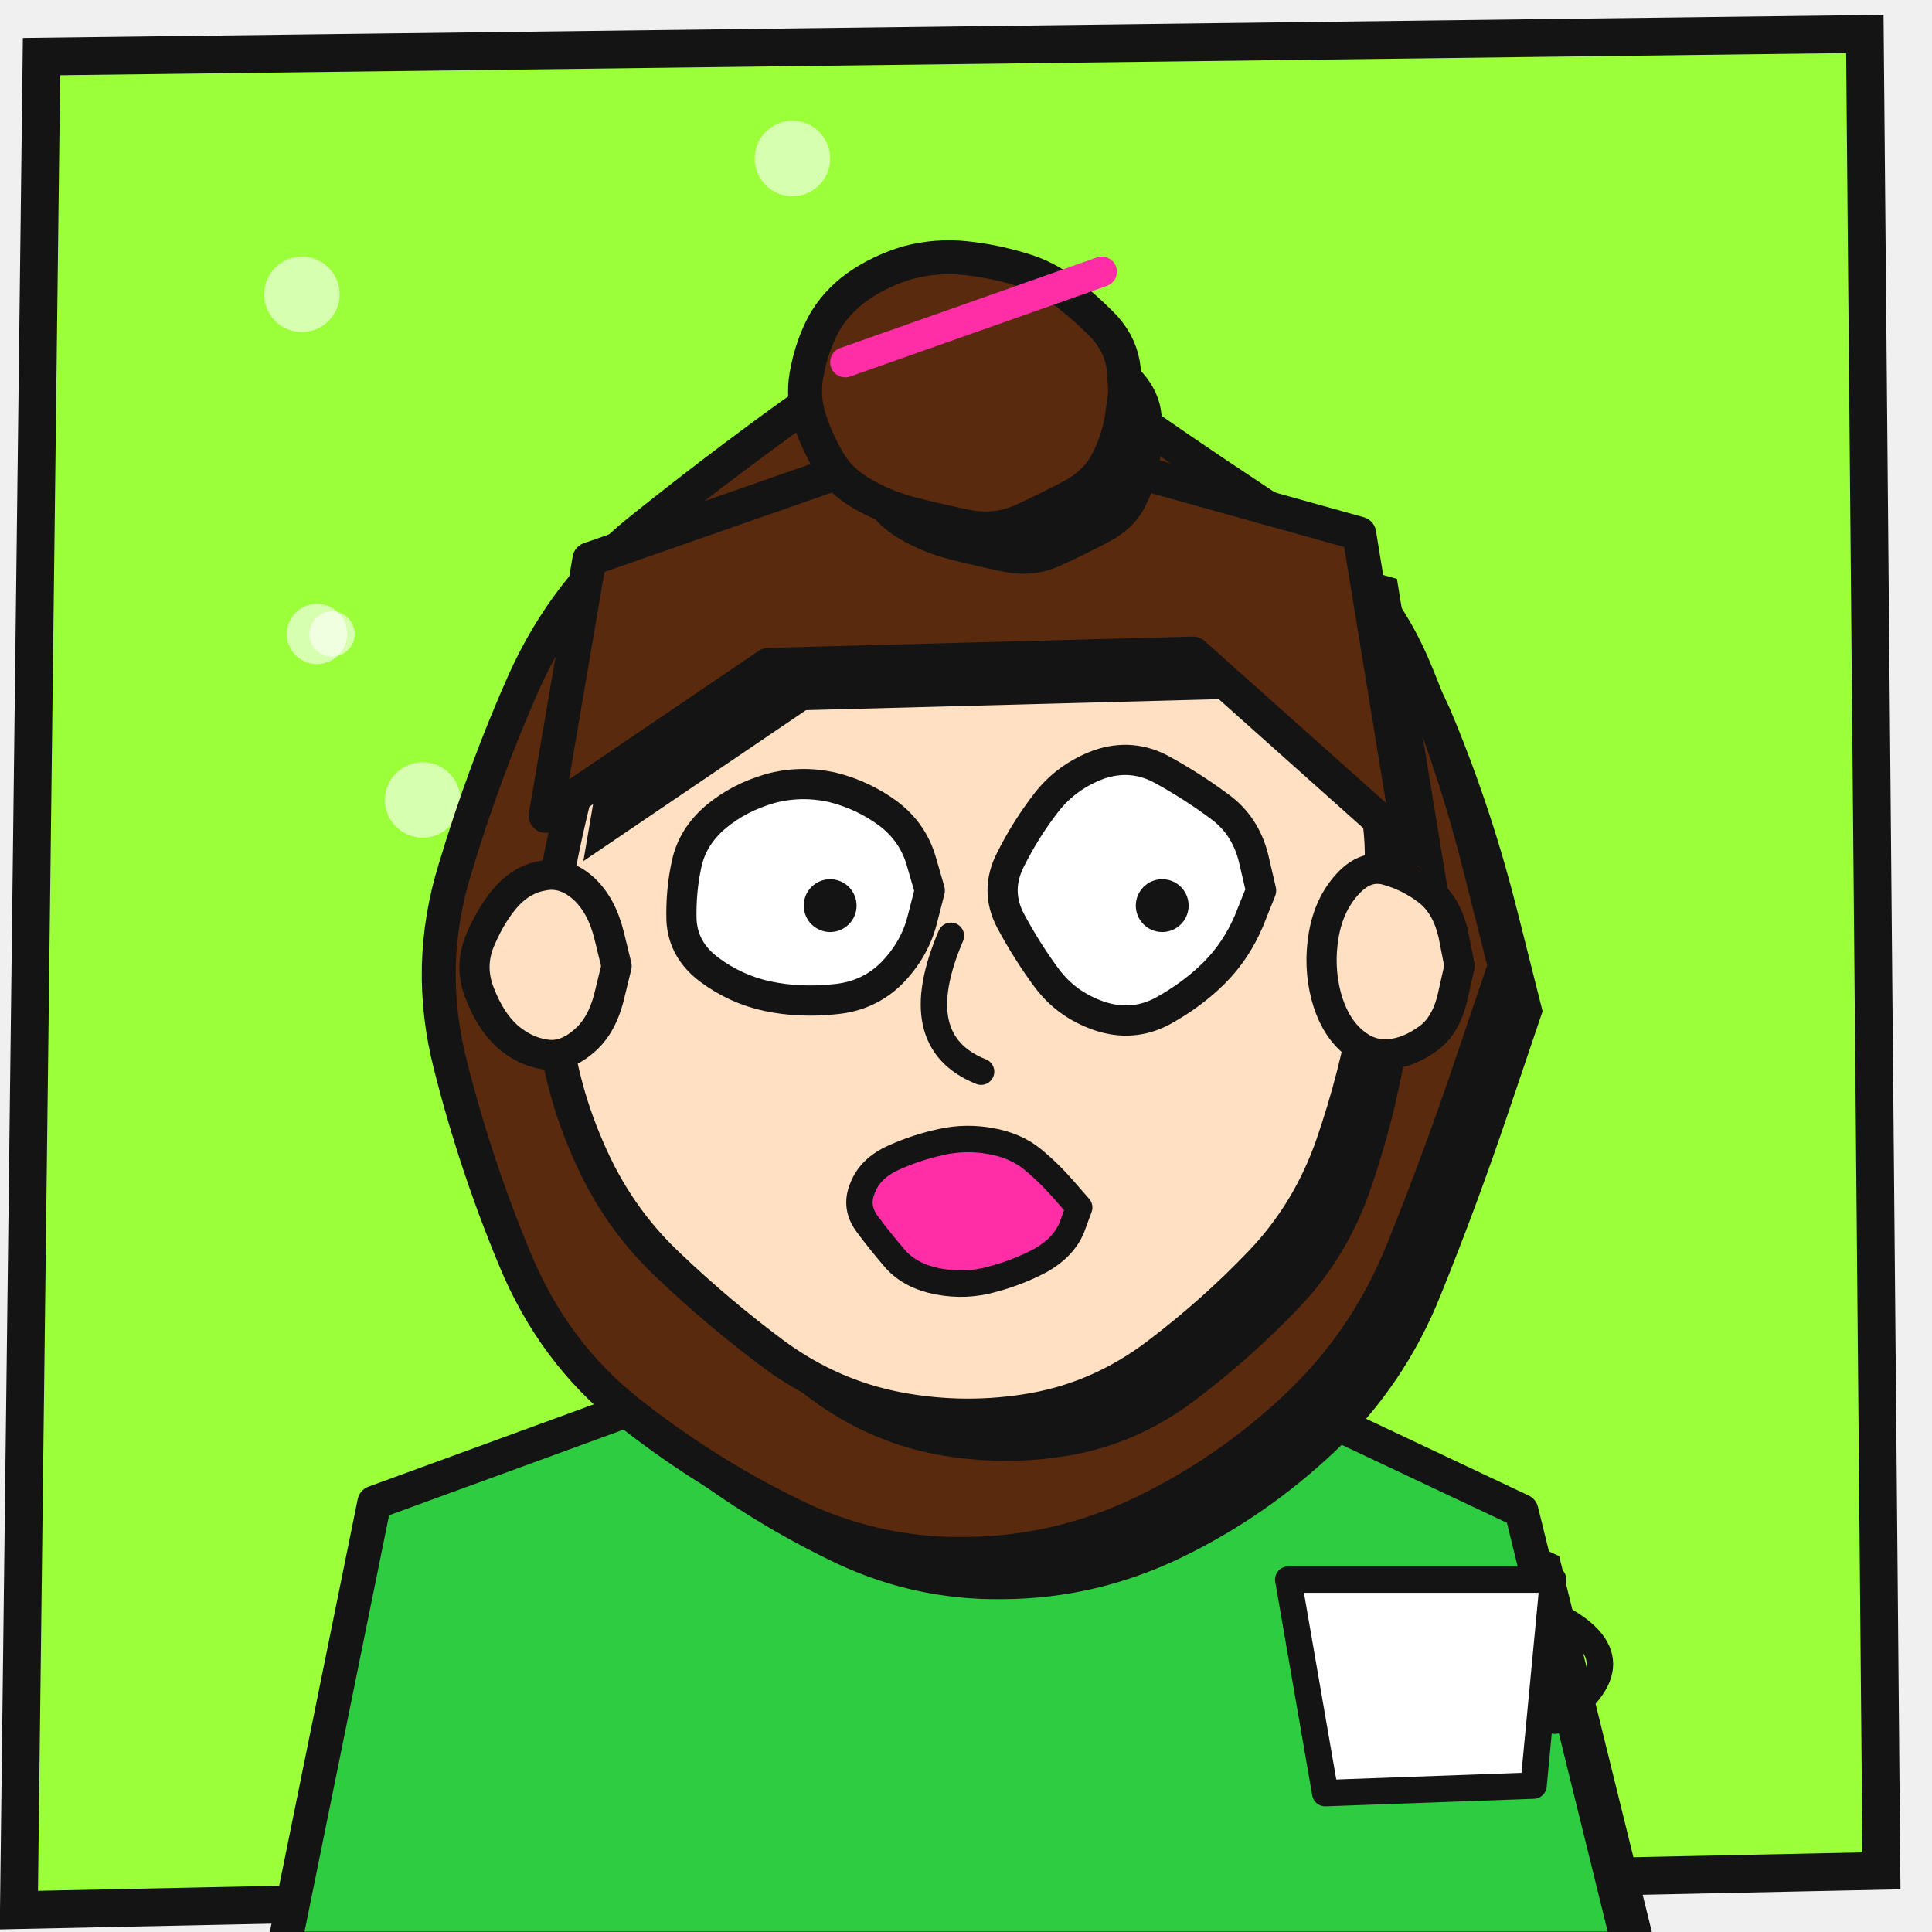
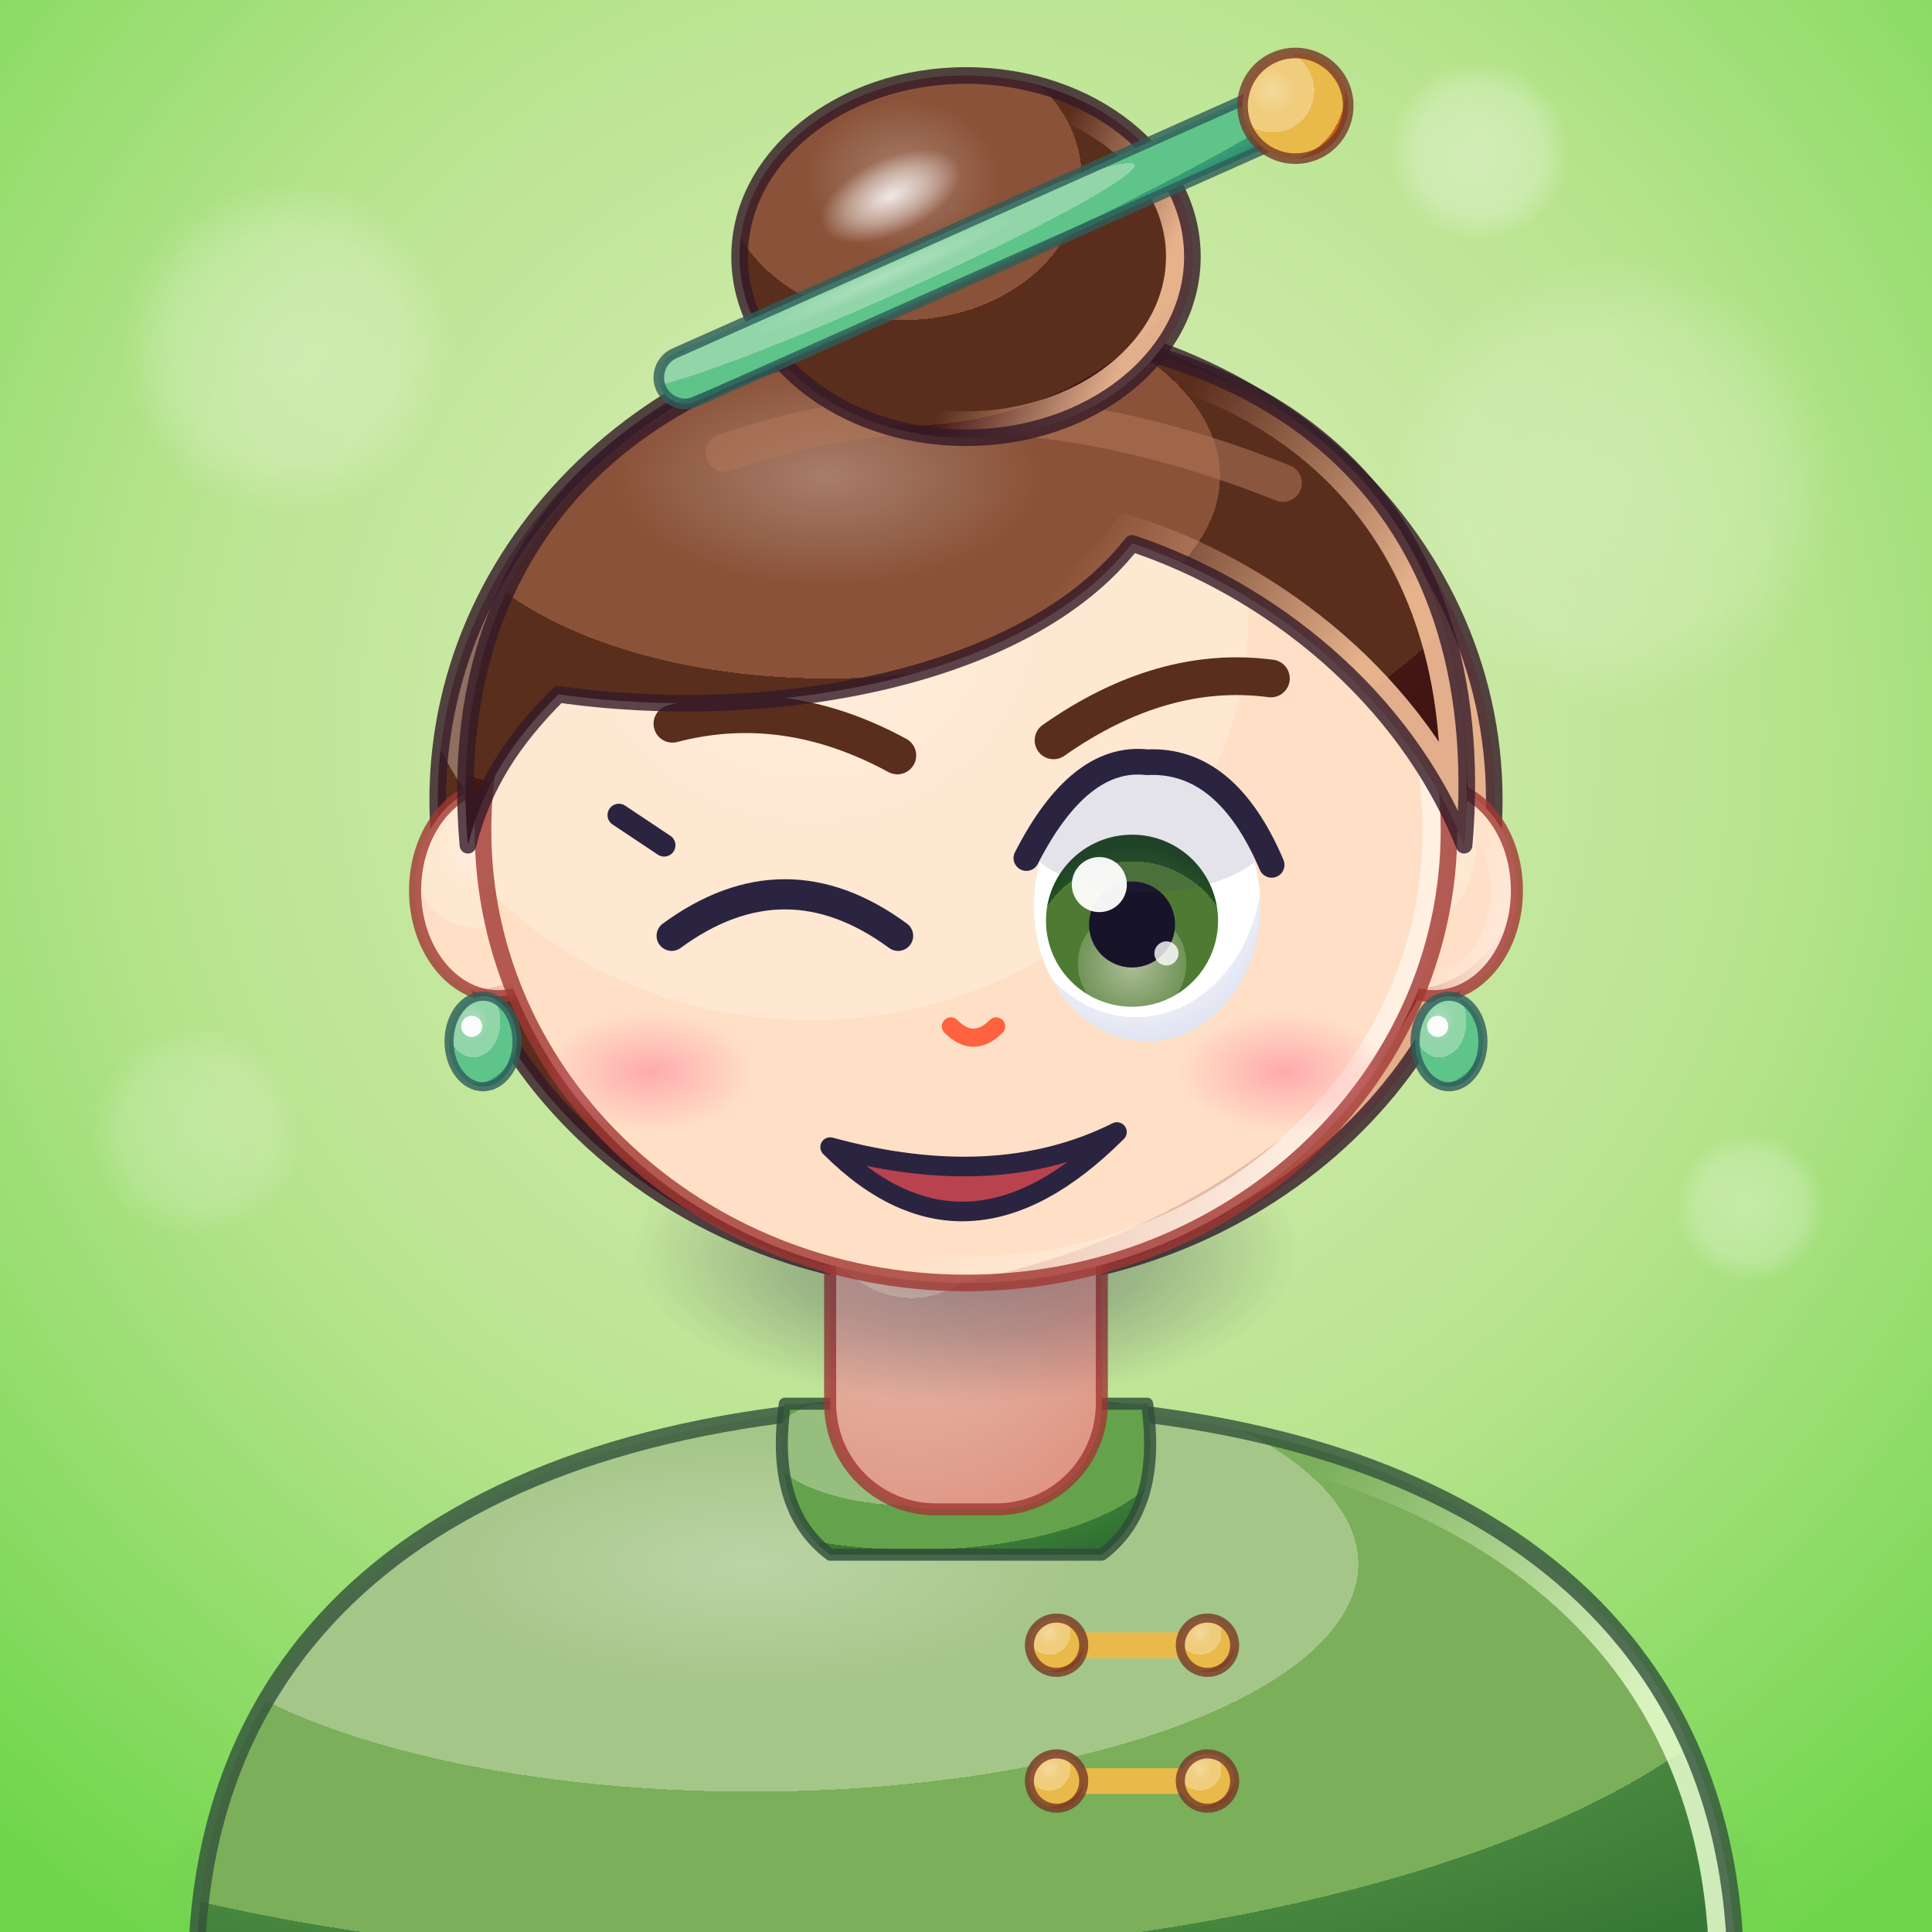
<svg xmlns="http://www.w3.org/2000/svg" width="256" height="256" viewBox="0 0 256 256">
-   <path d="M5.5 7.5 L247.1 4.5 L249.3 247.9 L2.5 253.1Z" fill="#9BFF3A" stroke="#141414" stroke-width="5" />
-   <circle cx="124" cy="108" r="6" fill="#FFFFFF" opacity=".6" />
-   <circle cx="105" cy="21" r="5" fill="#FFFFFF" opacity=".6" />
-   <circle cx="169" cy="102" r="3" fill="#FFFFFF" opacity=".6" />
-   <circle cx="40" cy="39" r="5" fill="#FFFFFF" opacity=".6" />
-   <circle cx="56" cy="106" r="5" fill="#FFFFFF" opacity=".6" />
-   <circle cx="44" cy="84" r="3" fill="#FFFFFF" opacity=".6" />
-   <circle cx="42" cy="84" r="4" fill="#FFFFFF" opacity=".6" />
-   <path d="M37.6 258.2 L49.6 199.1 L97.5 181.6 L158.6 179.9 L201.6 200.2 L215.9 258.2Z" fill="#141414" transform="translate(5 6)" />
-   <path d="M37.6 258.2 L49.6 199.1 L97.5 181.6 L158.6 179.9 L201.6 200.2 L215.9 258.2Z" fill="#2ECC40" stroke="#141414" stroke-width="4.5" stroke-linejoin="round" stroke-linecap="round" />
-   <path d="M111.9 186.4 L127.8 205.4 L144.1 186.4Z" fill="#FFE0C2" stroke="#141414" stroke-width="4" stroke-linejoin="round" stroke-linecap="round" />
-   <path d="M199.4 128.0 Q199.4 128.0 195.1 140.7 Q190.8 153.5 185.9 165.6 Q181.1 177.6 171.9 186.3 Q162.7 195.0 151.5 200.4 Q140.3 205.8 128.0 205.9 Q115.6 206.1 104.5 200.5 Q93.3 195.0 83.3 187.1 Q73.3 179.2 68.2 166.8 Q63.0 154.3 59.7 141.2 Q56.3 128.0 60.3 115.1 Q64.2 102.1 69.5 90.2 Q74.9 78.3 84.5 70.5 Q94.2 62.7 104.7 55.1 Q115.3 47.5 127.9 48.1 Q140.6 48.7 151.1 55.9 Q161.6 63.2 172.1 70.0 Q182.7 76.9 187.7 89.3 Q192.8 101.7 196.1 114.9Z" fill="#141414" transform="translate(5 6)" />
-   <path d="M199.4 128.0 Q199.4 128.0 195.1 140.7 Q190.8 153.5 185.9 165.6 Q181.1 177.6 171.9 186.3 Q162.7 195.0 151.5 200.4 Q140.3 205.8 128.0 205.9 Q115.6 206.1 104.5 200.5 Q93.3 195.0 83.3 187.1 Q73.3 179.2 68.2 166.8 Q63.0 154.3 59.7 141.2 Q56.3 128.0 60.3 115.1 Q64.2 102.1 69.5 90.2 Q74.9 78.3 84.5 70.5 Q94.2 62.7 104.7 55.1 Q115.3 47.5 127.9 48.1 Q140.6 48.7 151.1 55.9 Q161.6 63.2 172.1 70.0 Q182.7 76.9 187.7 89.3 Q192.8 101.7 196.1 114.9Z" fill="#5A2A0E" stroke="#141414" stroke-width="4.5" stroke-linejoin="round" stroke-linecap="round" />
-   <path d="M183.0 124.0 Q183.0 124.0 181.3 133.3 Q179.7 142.6 176.6 151.6 Q173.5 160.6 167.1 167.3 Q160.8 173.9 153.4 179.5 Q145.9 185.2 137.0 186.8 Q128.0 188.4 119.0 186.7 Q110.1 185.0 102.6 179.5 Q95.2 174.0 88.5 167.6 Q81.7 161.2 77.9 152.3 Q74.0 143.4 73.2 133.7 Q72.3 124.0 74.1 114.6 Q75.9 105.3 78.8 96.0 Q81.7 86.8 87.9 79.5 Q94.0 72.2 102.0 67.5 Q110.0 62.8 119.0 61.4 Q128.0 59.9 136.9 61.5 Q145.9 63.1 152.8 69.4 Q159.7 75.7 166.6 81.5 Q173.6 87.3 178.4 95.7 Q183.2 104.1 183.1 114.1Z" fill="#141414" transform="translate(5 6)" />
-   <path d="M183.0 124.0 Q183.0 124.0 181.3 133.3 Q179.7 142.6 176.6 151.6 Q173.5 160.6 167.1 167.3 Q160.8 173.9 153.4 179.5 Q145.9 185.2 137.0 186.8 Q128.0 188.4 119.0 186.7 Q110.1 185.0 102.6 179.5 Q95.2 174.0 88.5 167.6 Q81.7 161.2 77.9 152.3 Q74.0 143.4 73.2 133.7 Q72.3 124.0 74.1 114.6 Q75.9 105.3 78.8 96.0 Q81.7 86.8 87.9 79.5 Q94.0 72.2 102.0 67.5 Q110.0 62.8 119.0 61.4 Q128.0 59.9 136.9 61.5 Q145.9 63.1 152.8 69.4 Q159.7 75.7 166.6 81.5 Q173.6 87.3 178.4 95.7 Q183.2 104.1 183.1 114.1Z" fill="#FFE0C2" stroke="#141414" stroke-width="4.5" stroke-linejoin="round" stroke-linecap="round" />
-   <path d="M81.7 128.0 Q81.7 128.0 80.7 132.1 Q79.7 136.1 77.2 138.1 Q74.7 140.2 72.1 139.7 Q69.5 139.3 67.2 137.3 Q65.0 135.3 63.6 131.7 Q62.1 128.0 63.7 124.4 Q65.2 120.9 67.3 118.6 Q69.4 116.4 72.1 116.0 Q74.8 115.5 77.3 117.7 Q79.7 119.9 80.7 123.9Z" fill="#FFE0C2" stroke="#141414" stroke-width="4" stroke-linejoin="round" stroke-linecap="round" />
-   <path d="M193.4 128.0 Q193.4 128.0 192.5 132.0 Q191.6 136.0 189.1 137.7 Q186.6 139.5 184.0 139.7 Q181.3 139.9 179.0 137.8 Q176.7 135.7 175.7 131.9 Q174.7 128.0 175.4 123.9 Q176.1 119.8 178.6 117.1 Q181.0 114.5 183.8 115.3 Q186.7 116.1 189.2 118.0 Q191.7 119.9 192.6 123.9Z" fill="#FFE0C2" stroke="#141414" stroke-width="4" stroke-linejoin="round" stroke-linecap="round" />
-   <path d="M123.2 118.0 Q123.2 118.0 122.2 121.9 Q121.2 125.8 118.2 128.9 Q115.1 132.0 110.6 132.4 Q106.0 132.9 101.7 132.0 Q97.5 131.1 94.0 128.5 Q90.5 125.9 90.3 121.9 Q90.2 118.0 91.0 114.4 Q91.8 110.8 94.9 108.2 Q97.9 105.7 102.0 104.5 Q106.0 103.4 110.2 104.3 Q114.3 105.3 117.7 107.8 Q121.0 110.3 122.1 114.2Z" fill="#FFFFFF" stroke="#141414" stroke-width="4" stroke-linejoin="round" stroke-linecap="round" />
-   <circle cx="110" cy="120" r="3.5" fill="#141414" />
-   <path d="M167.1 118.0 Q167.1 118.0 165.5 122.0 Q163.8 126.0 160.9 128.9 Q158.0 131.8 154.0 134.0 Q150.0 136.1 145.6 134.6 Q141.3 133.1 138.7 129.6 Q136.1 126.1 133.9 122.0 Q131.8 118.0 133.9 113.9 Q135.9 109.9 138.6 106.4 Q141.3 102.9 145.6 101.3 Q150.0 99.8 154.0 102.0 Q158.0 104.2 161.5 106.8 Q165.0 109.3 166.1 113.7Z" fill="#FFFFFF" stroke="#141414" stroke-width="4" stroke-linejoin="round" stroke-linecap="round" />
-   <circle cx="154" cy="120" r="3.5" fill="#141414" />
-   <path d="M126 124 q-6 14 4 18" fill="none" stroke="#141414" stroke-width="3.5" stroke-linecap="round" stroke-linejoin="round" />
-   <path d="M72.3 108.1 L78.1 74.1 L128.8 56.4 L180.1 70.7 L186.9 112.3 L158.1 86.6 L101.8 88.1Z" fill="#141414" transform="translate(5 6)" />
-   <path d="M72.3 108.1 L78.1 74.1 L128.8 56.4 L180.1 70.7 L186.9 112.3 L158.1 86.6 L101.8 88.1Z" fill="#5A2A0E" stroke="#141414" stroke-width="4.5" stroke-linejoin="round" stroke-linecap="round" />
-   <path d="M149.1 52.0 Q149.1 52.0 148.7 55.0 Q148.3 58.0 146.8 61.0 Q145.4 63.9 142.1 65.7 Q138.9 67.4 135.4 69.0 Q132.0 70.5 128.2 69.8 Q124.3 69.0 120.8 68.1 Q117.3 67.2 114.2 65.4 Q111.1 63.6 109.6 60.8 Q108.0 58.0 107.1 55.0 Q106.3 52.0 107.0 49.0 Q107.6 45.9 109.1 43.0 Q110.7 40.1 113.6 38.0 Q116.6 35.9 120.3 34.8 Q124.1 33.8 127.9 34.2 Q131.7 34.6 135.3 35.7 Q138.8 36.7 141.4 38.9 Q144.1 41.0 146.4 43.4 Q148.6 45.9 148.9 48.9Z" fill="#141414" transform="translate(5 6)" />
-   <path d="M149.1 52.0 Q149.1 52.0 148.7 55.0 Q148.3 58.0 146.8 61.0 Q145.4 63.9 142.1 65.7 Q138.9 67.4 135.4 69.0 Q132.0 70.5 128.2 69.8 Q124.3 69.0 120.8 68.1 Q117.3 67.2 114.2 65.4 Q111.1 63.6 109.6 60.8 Q108.0 58.0 107.1 55.0 Q106.3 52.0 107.0 49.0 Q107.6 45.9 109.1 43.0 Q110.7 40.1 113.6 38.0 Q116.6 35.9 120.3 34.8 Q124.1 33.8 127.9 34.2 Q131.7 34.6 135.3 35.7 Q138.8 36.7 141.4 38.9 Q144.1 41.0 146.4 43.4 Q148.6 45.9 148.9 48.9Z" fill="#5A2A0E" stroke="#141414" stroke-width="4.5" stroke-linejoin="round" stroke-linecap="round" />
-   <path d="M112 48 l34 -12" fill="none" stroke="#FF2EA6" stroke-width="4" stroke-linecap="round" stroke-linejoin="round" />
-   <path d="M143.0 160.0 Q143.0 160.0 142.0 162.7 Q140.9 165.3 137.9 167.0 Q134.9 168.6 131.5 169.5 Q128.0 170.5 124.3 169.8 Q120.7 169.1 118.7 166.9 Q116.7 164.6 115.0 162.3 Q113.2 160.0 114.3 157.4 Q115.3 154.8 118.4 153.4 Q121.5 152.0 124.8 151.3 Q128.0 150.6 131.3 151.2 Q134.6 151.8 136.8 153.6 Q139.0 155.4 141.0 157.7Z" fill="#FF2EA6" stroke="#141414" stroke-width="3.5" stroke-linejoin="round" stroke-linecap="round" />
-   <path d="M170.7 209.3 L205.8 209.3 L203.2 236.6 L175.6 237.6Z" fill="#FFFFFF" stroke="#141414" stroke-width="3.5" stroke-linejoin="round" stroke-linecap="round" />
-   <path d="M206 214 q12 6 0 14" fill="none" stroke="#141414" stroke-width="3.5" stroke-linecap="round" stroke-linejoin="round" />
+   <defs>
+     <radialGradient id="t3mei1" cx="0.5" cy="0.38" r="0.75">
+       <stop offset="0" stop-color="#E0EFC2" />
+       <stop offset="0.55" stop-color="#B9E48F" />
+       <stop offset="1" stop-color="#6FD64B" />
+     </radialGradient>
+     <radialGradient id="t3mei2" cx="0.5" cy="0.5" r="0.5">
+       <stop offset="0" stop-color="#FFFFFF" stop-opacity="0.28" />
+       <stop offset="0.7" stop-color="#FFFFFF" stop-opacity="0.196" />
+       <stop offset="1" stop-color="#FFFFFF" stop-opacity="0" />
+     </radialGradient>
+     <radialGradient id="t3mei3" cx="0.5" cy="0.5" r="0.5">
+       <stop offset="0" stop-color="#FFFFFF" stop-opacity="0.22" />
+       <stop offset="0.7" stop-color="#FFFFFF" stop-opacity="0.154" />
+       <stop offset="1" stop-color="#FFFFFF" stop-opacity="0" />
+     </radialGradient>
+     <radialGradient id="t3mei4" cx="0.5" cy="0.5" r="0.5">
+       <stop offset="0" stop-color="#FFFFFF" stop-opacity="0.35" />
+       <stop offset="0.7" stop-color="#FFFFFF" stop-opacity="0.245" />
+       <stop offset="1" stop-color="#FFFFFF" stop-opacity="0" />
+     </radialGradient>
+     <radialGradient id="t3mei5" cx="0.5" cy="0.5" r="0.5">
+       <stop offset="0" stop-color="#FFFFFF" stop-opacity="0.2" />
+       <stop offset="0.7" stop-color="#FFFFFF" stop-opacity="0.14" />
+       <stop offset="1" stop-color="#FFFFFF" stop-opacity="0" />
+     </radialGradient>
+     <radialGradient id="t3mei6" cx="0.5" cy="0.5" r="0.5">
+       <stop offset="0" stop-color="#FFFFFF" stop-opacity="0.3" />
+       <stop offset="0.7" stop-color="#FFFFFF" stop-opacity="0.21" />
+       <stop offset="1" stop-color="#FFFFFF" stop-opacity="0" />
+     </radialGradient>
+     <radialGradient id="t3mei7" cx="0.5" cy="0.5" r="0.5">
+       <stop offset="0" stop-color="#1B1A3A" stop-opacity="0.25" />
+       <stop offset="0.55" stop-color="#1B1A3A" stop-opacity="0.138" />
+       <stop offset="1" stop-color="#1B1A3A" stop-opacity="0" />
+     </radialGradient>
+     <radialGradient id="t3mei8" cx="0.36" cy="0.28" r="0.86">
+       <stop offset="0" stop-color="#AB9387" />
+       <stop offset="0.253" stop-color="#8F6F5F" />
+       <stop offset="0.46" stop-color="#8F6F5F" />
+       <stop offset="0.46" stop-color="#5A2E1C" />
+       <stop offset="0.8" stop-color="#5A2E1C" />
+       <stop offset="0.8" stop-color="#431714" />
+       <stop offset="1" stop-color="#3C1112" />
+     </radialGradient>
+     <clipPath id="t3mei9">
+       <path d="M58.0 106.0A70.0 64.0 0 1 0 198.0 106.0A70.0 64.0 0 1 0 58.0 106.0Z" />
+     </clipPath>
+     <linearGradient id="t3mei10" x1="0" y1="0" x2="1" y2="0.35">
+       <stop offset="0" stop-color="#FFC9A0" stop-opacity="0" />
+       <stop offset="0.68" stop-color="#FFC9A0" stop-opacity="0" />
+       <stop offset="1" stop-color="#FFC9A0" stop-opacity="0.85" />
+     </linearGradient>
+     <radialGradient id="t3mei11" cx="0.36" cy="0.28" r="0.86">
+       <stop offset="0" stop-color="#BCD4A6" />
+       <stop offset="0.253" stop-color="#A5C689" />
+       <stop offset="0.46" stop-color="#A5C689" />
+       <stop offset="0.46" stop-color="#7BAF5A" />
+       <stop offset="0.8" stop-color="#7BAF5A" />
+       <stop offset="0.8" stop-color="#47863E" />
+       <stop offset="1" stop-color="#367835" />
+     </radialGradient>
+     <clipPath id="t3mei12">
+       <path d="M26 262C26 212 66 186 128 186C190 186 230 212 230 262Z" />
+     </clipPath>
+     <linearGradient id="t3mei13" x1="0" y1="0" x2="1" y2="0.35">
+       <stop offset="0" stop-color="#E9FFD0" stop-opacity="0" />
+       <stop offset="0.68" stop-color="#E9FFD0" stop-opacity="0" />
+       <stop offset="1" stop-color="#E9FFD0" stop-opacity="0.85" />
+     </linearGradient>
+     <radialGradient id="t3mei14" cx="0.36" cy="0.28" r="0.86">
+       <stop offset="0" stop-color="#B0CE9F" />
+       <stop offset="0.253" stop-color="#96BE7F" />
+       <stop offset="0.46" stop-color="#96BE7F" />
+       <stop offset="0.46" stop-color="#64A34B" />
+       <stop offset="0.8" stop-color="#64A34B" />
+       <stop offset="0.8" stop-color="#387A36" />
+       <stop offset="1" stop-color="#2E6D33" />
+     </radialGradient>
+     <radialGradient id="t3mei15" cx="0.36" cy="0.28" r="0.86">
+       <stop offset="0" stop-color="#F4DA9E" />
+       <stop offset="0.253" stop-color="#F0CD7D" />
+       <stop offset="0.46" stop-color="#F0CD7D" />
+       <stop offset="0.46" stop-color="#E9B949" />
+       <stop offset="0.8" stop-color="#E9B949" />
+       <stop offset="0.8" stop-color="#CC6616" />
+       <stop offset="1" stop-color="#B64811" />
+     </radialGradient>
+     <radialGradient id="t3mei16" cx="0.36" cy="0.28" r="0.86">
+       <stop offset="0" stop-color="#F4DA9E" />
+       <stop offset="0.253" stop-color="#F0CD7D" />
+       <stop offset="0.46" stop-color="#F0CD7D" />
+       <stop offset="0.46" stop-color="#E9B949" />
+       <stop offset="0.8" stop-color="#E9B949" />
+       <stop offset="0.8" stop-color="#CC6616" />
+       <stop offset="1" stop-color="#B64811" />
+     </radialGradient>
+     <radialGradient id="t3mei17" cx="0.36" cy="0.28" r="0.86">
+       <stop offset="0" stop-color="#F4DA9E" />
+       <stop offset="0.253" stop-color="#F0CD7D" />
+       <stop offset="0.46" stop-color="#F0CD7D" />
+       <stop offset="0.46" stop-color="#E9B949" />
+       <stop offset="0.8" stop-color="#E9B949" />
+       <stop offset="0.8" stop-color="#CC6616" />
+       <stop offset="1" stop-color="#B64811" />
+     </radialGradient>
+     <radialGradient id="t3mei18" cx="0.36" cy="0.28" r="0.86">
+       <stop offset="0" stop-color="#F4DA9E" />
+       <stop offset="0.253" stop-color="#F0CD7D" />
+       <stop offset="0.46" stop-color="#F0CD7D" />
+       <stop offset="0.46" stop-color="#E9B949" />
+       <stop offset="0.8" stop-color="#E9B949" />
+       <stop offset="0.8" stop-color="#CC6616" />
+       <stop offset="1" stop-color="#B64811" />
+     </radialGradient>
+     <radialGradient id="t3mei19" cx="0.3" cy="0.0" r="1.1">
+       <stop offset="0" stop-color="#FFEEDD" />
+       <stop offset="0.066" stop-color="#FFE8D2" />
+       <stop offset="0.12" stop-color="#FFE8D2" />
+       <stop offset="0.12" stop-color="#FFE0C6" />
+       <stop offset="0.4" stop-color="#FFE0C6" />
+       <stop offset="0.4" stop-color="#E7BBA9" />
+       <stop offset="1" stop-color="#DE9382" />
+     </radialGradient>
+     <radialGradient id="t3mei20" cx="0.5" cy="0.5" r="0.5">
+       <stop offset="0" stop-color="#1B1A3A" stop-opacity="0.42" />
+       <stop offset="0.55" stop-color="#1B1A3A" stop-opacity="0.231" />
+       <stop offset="1" stop-color="#1B1A3A" stop-opacity="0" />
+     </radialGradient>
+     <radialGradient id="t3mei21" cx="0.36" cy="0.28" r="0.86">
+       <stop offset="0" stop-color="#FFEEDD" />
+       <stop offset="0.253" stop-color="#FFE8D2" />
+       <stop offset="0.46" stop-color="#FFE8D2" />
+       <stop offset="0.46" stop-color="#FFE0C6" />
+       <stop offset="0.8" stop-color="#FFE0C6" />
+       <stop offset="0.8" stop-color="#E7BBA9" />
+       <stop offset="1" stop-color="#DE9382" />
+     </radialGradient>
+     <clipPath id="t3mei22">
+       <path d="M55.0 118.0A11.0 14.0 0 1 0 77.0 118.0A11.0 14.0 0 1 0 55.0 118.0Z" />
+     </clipPath>
+     <linearGradient id="t3mei23" x1="0" y1="0" x2="1" y2="0.35">
+       <stop offset="0" stop-color="#FFE9DA" stop-opacity="0" />
+       <stop offset="0.68" stop-color="#FFE9DA" stop-opacity="0" />
+       <stop offset="1" stop-color="#FFE9DA" stop-opacity="0.85" />
+     </linearGradient>
+     <radialGradient id="t3mei24" cx="0.36" cy="0.28" r="0.86">
+       <stop offset="0" stop-color="#FFEEDD" />
+       <stop offset="0.253" stop-color="#FFE8D2" />
+       <stop offset="0.46" stop-color="#FFE8D2" />
+       <stop offset="0.46" stop-color="#FFE0C6" />
+       <stop offset="0.8" stop-color="#FFE0C6" />
+       <stop offset="0.8" stop-color="#E7BBA9" />
+       <stop offset="1" stop-color="#DE9382" />
+     </radialGradient>
+     <clipPath id="t3mei25">
+       <path d="M179.0 118.0A11.0 14.0 0 1 0 201.0 118.0A11.0 14.0 0 1 0 179.0 118.0Z" />
+     </clipPath>
+     <linearGradient id="t3mei26" x1="0" y1="0" x2="1" y2="0.35">
+       <stop offset="0" stop-color="#FFE9DA" stop-opacity="0" />
+       <stop offset="0.68" stop-color="#FFE9DA" stop-opacity="0" />
+       <stop offset="1" stop-color="#FFE9DA" stop-opacity="0.85" />
+     </linearGradient>
+     <radialGradient id="t3mei27" cx="0.36" cy="0.28" r="0.86">
+       <stop offset="0" stop-color="#ADE0BE" />
+       <stop offset="0.253" stop-color="#92D5A9" />
+       <stop offset="0.46" stop-color="#92D5A9" />
+       <stop offset="0.46" stop-color="#5FC48A" />
+       <stop offset="0.8" stop-color="#5FC48A" />
+       <stop offset="0.8" stop-color="#389F77" />
+       <stop offset="1" stop-color="#2F8E70" />
+     </radialGradient>
+     <radialGradient id="t3mei28" cx="0.36" cy="0.28" r="0.86">
+       <stop offset="0" stop-color="#ADE0BE" />
+       <stop offset="0.253" stop-color="#92D5A9" />
+       <stop offset="0.46" stop-color="#92D5A9" />
+       <stop offset="0.46" stop-color="#5FC48A" />
+       <stop offset="0.8" stop-color="#5FC48A" />
+       <stop offset="0.8" stop-color="#389F77" />
+       <stop offset="1" stop-color="#2F8E70" />
+     </radialGradient>
+     <radialGradient id="t3mei29" cx="0.34" cy="0.26" r="0.9">
+       <stop offset="0" stop-color="#FFEEDD" />
+       <stop offset="0.275" stop-color="#FFE8D2" />
+       <stop offset="0.5" stop-color="#FFE8D2" />
+       <stop offset="0.5" stop-color="#FFE0C6" />
+       <stop offset="0.84" stop-color="#FFE0C6" />
+       <stop offset="0.84" stop-color="#E7BBA9" />
+       <stop offset="1" stop-color="#DE9382" />
+     </radialGradient>
+     <clipPath id="t3mei30">
+       <path d="M64.0 110.0A64.0 60.0 0 1 0 192.0 110.0A64.0 60.0 0 1 0 64.0 110.0Z" />
+     </clipPath>
+     <linearGradient id="t3mei31" x1="0" y1="0" x2="1" y2="0.35">
+       <stop offset="0" stop-color="#FFF1E4" stop-opacity="0" />
+       <stop offset="0.68" stop-color="#FFF1E4" stop-opacity="0" />
+       <stop offset="1" stop-color="#FFF1E4" stop-opacity="0.9" />
+     </linearGradient>
+     <radialGradient id="t3mei32" cx="0.5" cy="0.5" r="0.5">
+       <stop offset="0" stop-color="#FFFFFF" stop-opacity="0.45" />
+       <stop offset="0.6" stop-color="#FFFFFF" stop-opacity="0.203" />
+       <stop offset="1" stop-color="#FFFFFF" stop-opacity="0" />
+     </radialGradient>
+     <radialGradient id="t3mei33" cx="0.5" cy="0.5" r="0.5">
+       <stop offset="0" stop-color="#FF7E9A" stop-opacity="0.55" />
+       <stop offset="1" stop-color="#FF7E9A" stop-opacity="0" />
+     </radialGradient>
+     <radialGradient id="t3mei34" cx="0.5" cy="0.5" r="0.5">
+       <stop offset="0" stop-color="#FF7E9A" stop-opacity="0.55" />
+       <stop offset="1" stop-color="#FF7E9A" stop-opacity="0" />
+     </radialGradient>
+     <radialGradient id="t3mei35" cx="0.45" cy="0.35" r="0.8">
+       <stop offset="0" stop-color="#FFFFFF" />
+       <stop offset="0.7" stop-color="#FFFFFF" />
+       <stop offset="0.7" stop-color="#E9ECF6" />
+       <stop offset="1" stop-color="#D3D8EA" />
+     </radialGradient>
+     <clipPath id="t3mei36">
+       <path d="M137.0 120.0A15.0 18.0 0 1 0 167.0 120.0A15.0 18.0 0 1 0 137.0 120.0Z" />
+     </clipPath>
+     <radialGradient id="t3mei37" cx="0.5" cy="0.75" r="0.7">
+       <stop offset="0" stop-color="#AFBF99" />
+       <stop offset="0.45" stop-color="#719358" />
+       <stop offset="0.45" stop-color="#4E7A33" />
+       <stop offset="0.85" stop-color="#4E7A33" />
+       <stop offset="0.85" stop-color="#215020" />
+       <stop offset="1" stop-color="#1B441F" />
+     </radialGradient>
+     <radialGradient id="t3mei38" cx="0.36" cy="0.28" r="0.86">
+       <stop offset="0" stop-color="#A77D6A" />
+       <stop offset="0.253" stop-color="#8A5238" />
+       <stop offset="0.46" stop-color="#8A5238" />
+       <stop offset="0.46" stop-color="#5A2E1C" />
+       <stop offset="0.8" stop-color="#5A2E1C" />
+       <stop offset="0.8" stop-color="#431714" />
+       <stop offset="1" stop-color="#3C1112" />
+     </radialGradient>
+     <clipPath id="t3mei39">
+       <path d="M62 112C58 66 92 44 130 44C168 44 198 66 194 112C186 92 168 78 150 72C136 90 102 96 74 92C68 98 64 104 62 112Z" />
+     </clipPath>
+     <linearGradient id="t3mei40" x1="0" y1="0" x2="1" y2="0.35">
+       <stop offset="0" stop-color="#FFC9A0" stop-opacity="0" />
+       <stop offset="0.68" stop-color="#FFC9A0" stop-opacity="0" />
+       <stop offset="1" stop-color="#FFC9A0" stop-opacity="0.85" />
+     </linearGradient>
+     <radialGradient id="t3mei41" cx="0.36" cy="0.28" r="0.86">
+       <stop offset="0" stop-color="#A77D6A" />
+       <stop offset="0.253" stop-color="#8A5238" />
+       <stop offset="0.46" stop-color="#8A5238" />
+       <stop offset="0.46" stop-color="#5A2E1C" />
+       <stop offset="0.8" stop-color="#5A2E1C" />
+       <stop offset="0.8" stop-color="#431714" />
+       <stop offset="1" stop-color="#3C1112" />
+     </radialGradient>
+     <clipPath id="t3mei42">
+       <path d="M98.0 34.0A30.0 24.0 0 1 0 158.0 34.0A30.0 24.0 0 1 0 98.0 34.0Z" />
+     </clipPath>
+     <linearGradient id="t3mei43" x1="0" y1="0" x2="1" y2="0.35">
+       <stop offset="0" stop-color="#FFC9A0" stop-opacity="0" />
+       <stop offset="0.68" stop-color="#FFC9A0" stop-opacity="0" />
+       <stop offset="1" stop-color="#FFC9A0" stop-opacity="0.85" />
+     </linearGradient>
+     <radialGradient id="t3mei44" cx="0.5" cy="0.5" r="0.5">
+       <stop offset="0" stop-color="#FFFFFF" stop-opacity="0.85" />
+       <stop offset="0.6" stop-color="#FFFFFF" stop-opacity="0.383" />
+       <stop offset="1" stop-color="#FFFFFF" stop-opacity="0" />
+     </radialGradient>
+     <radialGradient id="t3mei45" cx="0.36" cy="0.28" r="0.86">
+       <stop offset="0" stop-color="#ADE0BE" />
+       <stop offset="0.253" stop-color="#92D5A9" />
+       <stop offset="0.46" stop-color="#92D5A9" />
+       <stop offset="0.46" stop-color="#5FC48A" />
+       <stop offset="0.8" stop-color="#5FC48A" />
+       <stop offset="0.8" stop-color="#389F77" />
+       <stop offset="1" stop-color="#2F8E70" />
+     </radialGradient>
+     <radialGradient id="t3mei46" cx="0.36" cy="0.28" r="0.86">
+       <stop offset="0" stop-color="#F4DA9E" />
+       <stop offset="0.253" stop-color="#F0CD7D" />
+       <stop offset="0.46" stop-color="#F0CD7D" />
+       <stop offset="0.46" stop-color="#E9B949" />
+       <stop offset="0.8" stop-color="#E9B949" />
+       <stop offset="0.8" stop-color="#CC6616" />
+       <stop offset="1" stop-color="#B64811" />
+     </radialGradient>
+   </defs>
+   <rect width="256" height="256" fill="url(#t3mei1)" />
+   <circle cx="38" cy="46" r="22" fill="url(#t3mei2)" />
+   <circle cx="214" cy="64" r="30" fill="url(#t3mei3)" />
+   <circle cx="196" cy="20" r="12" fill="url(#t3mei4)" />
+   <circle cx="26" cy="150" r="14" fill="url(#t3mei5)" />
+   <circle cx="232" cy="160" r="10" fill="url(#t3mei6)" />
+   <ellipse cx="128" cy="250" rx="110" ry="26" fill="url(#t3mei7)" />
+   <path d="M58.0 106.0A70.0 64.0 0 1 0 198.0 106.0A70.0 64.0 0 1 0 58.0 106.0Z" fill="url(#t3mei8)" />
+   <path d="M58.0 106.0A70.0 64.0 0 1 0 198.0 106.0A70.0 64.0 0 1 0 58.0 106.0Z" fill="none" stroke="url(#t3mei10)" stroke-width="7" clip-path="url(#t3mei9)" />
+   <path d="M58.0 106.0A70.0 64.0 0 1 0 198.0 106.0A70.0 64.0 0 1 0 58.0 106.0Z" fill="none" stroke="#341A27" stroke-width="2.2" stroke-linejoin="round" stroke-opacity=".8" />
+   <path d="M26 262C26 212 66 186 128 186C190 186 230 212 230 262Z" fill="url(#t3mei11)" />
+   <path d="M26 262C26 212 66 186 128 186C190 186 230 212 230 262Z" fill="none" stroke="url(#t3mei13)" stroke-width="7" clip-path="url(#t3mei12)" />
+   <path d="M26 262C26 212 66 186 128 186C190 186 230 212 230 262Z" fill="none" stroke="#32513B" stroke-width="2.2" stroke-linejoin="round" stroke-opacity=".8" />
+   <path d="M104 186H152Q154 200 146 206H110Q102 200 104 186Z" fill="url(#t3mei14)" />
+   <path d="M104 186H152Q154 200 146 206H110Q102 200 104 186Z" fill="none" stroke="#2D4B39" stroke-width="1.6" stroke-linejoin="round" stroke-opacity=".8" />
+   <path d="M140 218H160" fill="none" stroke="#E9B949" stroke-width="3.4" stroke-linecap="round" stroke-linejoin="round" />
+   <path d="M136.4 218.0A3.6 3.6 0 1 0 143.6 218.0A3.6 3.6 0 1 0 136.4 218.0Z" fill="url(#t3mei15)" />
+   <path d="M136.4 218.0A3.6 3.6 0 1 0 143.6 218.0A3.6 3.6 0 1 0 136.4 218.0Z" fill="none" stroke="#763927" stroke-width="1.2" stroke-linejoin="round" stroke-opacity=".8" />
+   <path d="M156.4 218.0A3.6 3.6 0 1 0 163.6 218.0A3.6 3.6 0 1 0 156.4 218.0Z" fill="url(#t3mei16)" />
+   <path d="M156.4 218.0A3.6 3.6 0 1 0 163.6 218.0A3.6 3.6 0 1 0 156.4 218.0Z" fill="none" stroke="#763927" stroke-width="1.2" stroke-linejoin="round" stroke-opacity=".8" />
+   <path d="M140 236H160" fill="none" stroke="#E9B949" stroke-width="3.4" stroke-linecap="round" stroke-linejoin="round" />
+   <path d="M136.4 236.0A3.6 3.6 0 1 0 143.6 236.0A3.6 3.6 0 1 0 136.4 236.0Z" fill="url(#t3mei17)" />
+   <path d="M136.4 236.0A3.6 3.6 0 1 0 143.6 236.0A3.6 3.6 0 1 0 136.4 236.0Z" fill="none" stroke="#763927" stroke-width="1.2" stroke-linejoin="round" stroke-opacity=".8" />
+   <path d="M156.4 236.0A3.6 3.6 0 1 0 163.6 236.0A3.6 3.6 0 1 0 156.4 236.0Z" fill="url(#t3mei18)" />
+   <path d="M156.4 236.0A3.6 3.6 0 1 0 163.6 236.0A3.6 3.6 0 1 0 156.4 236.0Z" fill="none" stroke="#763927" stroke-width="1.2" stroke-linejoin="round" stroke-opacity=".8" />
+   <path d="M124.0 150.0H132.0A14.0 14.0 0 0 1 146.0 164.0V186.0A14.0 14.0 0 0 1 132.0 200.0H124.0A14.0 14.0 0 0 1 110.0 186.0V164.0A14.0 14.0 0 0 1 124.0 150.0Z" fill="url(#t3mei19)" />
+   <path d="M124.0 150.0H132.0A14.0 14.0 0 0 1 146.0 164.0V186.0A14.0 14.0 0 0 1 132.0 200.0H124.0A14.0 14.0 0 0 1 110.0 186.0V164.0A14.0 14.0 0 0 1 124.0 150.0Z" fill="none" stroke="#A03732" stroke-width="1.6" stroke-linejoin="round" stroke-opacity=".8" />
+   <ellipse cx="128" cy="166" rx="44" ry="20" fill="url(#t3mei20)" />
+   <path d="M55.0 118.0A11.0 14.0 0 1 0 77.0 118.0A11.0 14.0 0 1 0 55.0 118.0Z" fill="url(#t3mei21)" />
+   <path d="M55.0 118.0A11.0 14.0 0 1 0 77.0 118.0A11.0 14.0 0 1 0 55.0 118.0Z" fill="none" stroke="url(#t3mei23)" stroke-width="7" clip-path="url(#t3mei22)" />
+   <path d="M55.0 118.0A11.0 14.0 0 1 0 77.0 118.0A11.0 14.0 0 1 0 55.0 118.0Z" fill="none" stroke="#A03732" stroke-width="1.6" stroke-linejoin="round" stroke-opacity=".8" />
+   <path d="M179.0 118.0A11.0 14.0 0 1 0 201.0 118.0A11.0 14.0 0 1 0 179.0 118.0Z" fill="url(#t3mei24)" />
+   <path d="M179.0 118.0A11.0 14.0 0 1 0 201.0 118.0A11.0 14.0 0 1 0 179.0 118.0Z" fill="none" stroke="url(#t3mei26)" stroke-width="7" clip-path="url(#t3mei25)" />
+   <path d="M179.0 118.0A11.0 14.0 0 1 0 201.0 118.0A11.0 14.0 0 1 0 179.0 118.0Z" fill="none" stroke="#A03732" stroke-width="1.6" stroke-linejoin="round" stroke-opacity=".8" />
+   <path d="M59.5 138.0A4.5 6.0 0 1 0 68.5 138.0A4.5 6.0 0 1 0 59.5 138.0Z" fill="url(#t3mei27)" />
+   <path d="M59.5 138.0A4.5 6.0 0 1 0 68.5 138.0A4.5 6.0 0 1 0 59.5 138.0Z" fill="none" stroke="#2E5D59" stroke-width="1.2" stroke-linejoin="round" stroke-opacity=".8" />
+   <circle cx="62.5" cy="136" r="1.4" fill="#FFFFFF" opacity="0.95" />
+   <path d="M187.5 138.0A4.5 6.0 0 1 0 196.5 138.0A4.5 6.0 0 1 0 187.5 138.0Z" fill="url(#t3mei28)" />
+   <path d="M187.5 138.0A4.5 6.0 0 1 0 196.5 138.0A4.5 6.0 0 1 0 187.5 138.0Z" fill="none" stroke="#2E5D59" stroke-width="1.2" stroke-linejoin="round" stroke-opacity=".8" />
+   <circle cx="190.5" cy="136" r="1.4" fill="#FFFFFF" opacity="0.95" />
+   <path d="M64.0 110.0A64.0 60.0 0 1 0 192.0 110.0A64.0 60.0 0 1 0 64.0 110.0Z" fill="url(#t3mei29)" />
+   <path d="M64.0 110.0A64.0 60.0 0 1 0 192.0 110.0A64.0 60.0 0 1 0 64.0 110.0Z" fill="none" stroke="url(#t3mei31)" stroke-width="7" clip-path="url(#t3mei30)" />
+   <path d="M64.0 110.0A64.0 60.0 0 1 0 192.0 110.0A64.0 60.0 0 1 0 64.0 110.0Z" fill="none" stroke="#A03732" stroke-width="2.2" stroke-linejoin="round" stroke-opacity=".8" />
+   <ellipse cx="100" cy="76" rx="18" ry="10" fill="url(#t3mei32)" transform="rotate(-30 100 76)" />
+   <ellipse cx="86" cy="142" rx="14" ry="8" fill="url(#t3mei33)" />
+   <ellipse cx="170" cy="142" rx="14" ry="8" fill="url(#t3mei34)" />
+   <path d="M89 124Q104 113 119 124" fill="none" stroke="#2B2440" stroke-width="4" stroke-linecap="round" stroke-linejoin="round" />
+   <path d="M88 112l-6-4" fill="none" stroke="#2B2440" stroke-width="3" stroke-linecap="round" stroke-linejoin="round" />
+   <path d="M137.0 120.0A15.0 18.0 0 1 0 167.0 120.0A15.0 18.0 0 1 0 137.0 120.0Z" fill="url(#t3mei35)" />
+   <g clip-path="url(#t3mei36)">
+     <circle cx="150" cy="122" r="11.4" fill="url(#t3mei37)" />
+     <circle cx="150" cy="122.5" r="5.7" fill="#17142A" />
+     <ellipse cx="152" cy="110.1" rx="16.5" ry="8.1" fill="#3A3360" opacity=".14" />
+   </g>
+   <circle cx="145.668" cy="117.212" r="3.648" fill="#FFFFFF" opacity="0.95" />
+   <circle cx="154.56" cy="126.332" r="1.596" fill="#FFFFFF" opacity="0.8" />
+   <path d="M136 113.7Q143.0 100 152 101Q162.5 100.5 168.5 114.6" fill="none" stroke="#2B2440" stroke-width="3.4" stroke-linecap="round" stroke-linejoin="round" />
+   <path d="M89.1 95.9Q104.0 92.0 118.9 100.1" fill="none" stroke="#5A2E1C" stroke-width="5" stroke-linecap="round" stroke-linejoin="round" />
+   <path d="M139.6 98.1Q154.0 88.0 168.4 89.9" fill="none" stroke="#5A2E1C" stroke-width="5" stroke-linecap="round" stroke-linejoin="round" />
+   <path d="M126 136Q129 139 132 136" fill="none" stroke="#FF623E" stroke-width="2.4" stroke-linecap="round" stroke-linejoin="round" />
+   <path d="M110 152Q128 170 148 150Q132 158 110 152Z" fill="#B8434F" stroke="#2B2440" stroke-width="2.6" stroke-linejoin="round" />
+   <path d="M62 112C58 66 92 44 130 44C168 44 198 66 194 112C186 92 168 78 150 72C136 90 102 96 74 92C68 98 64 104 62 112Z" fill="url(#t3mei38)" />
+   <path d="M62 112C58 66 92 44 130 44C168 44 198 66 194 112C186 92 168 78 150 72C136 90 102 96 74 92C68 98 64 104 62 112Z" fill="none" stroke="url(#t3mei40)" stroke-width="7" clip-path="url(#t3mei39)" />
+   <path d="M62 112C58 66 92 44 130 44C168 44 198 66 194 112C186 92 168 78 150 72C136 90 102 96 74 92C68 98 64 104 62 112Z" fill="none" stroke="#341A27" stroke-width="2.2" stroke-linejoin="round" stroke-opacity=".8" />
+   <path d="M96 60Q130 48 170 64" fill="none" stroke="#B0765A" stroke-width="5" stroke-linecap="round" stroke-linejoin="round" opacity="0.55" />
+   <path d="M98.0 34.0A30.0 24.0 0 1 0 158.0 34.0A30.0 24.0 0 1 0 98.0 34.0Z" fill="url(#t3mei41)" />
+   <path d="M98.0 34.0A30.0 24.0 0 1 0 158.0 34.0A30.0 24.0 0 1 0 98.0 34.0Z" fill="none" stroke="url(#t3mei43)" stroke-width="7" clip-path="url(#t3mei42)" />
+   <path d="M98.0 34.0A30.0 24.0 0 1 0 158.0 34.0A30.0 24.0 0 1 0 98.0 34.0Z" fill="none" stroke="#341A27" stroke-width="2.2" stroke-linejoin="round" stroke-opacity=".8" />
+   <ellipse cx="118" cy="26" rx="10" ry="5" fill="url(#t3mei44)" transform="rotate(-25 118 26)" />
+   <g transform="rotate(-24 128 34)">
+     <path d="M87.5 30.0H172.5A3.5 3.5 0 0 1 176.0 33.5V33.5A3.5 3.5 0 0 1 172.5 37.0H87.5A3.5 3.5 0 0 1 84.0 33.5V33.5A3.5 3.5 0 0 1 87.5 30.0Z" fill="url(#t3mei45)" />
+     <path d="M87.5 30.0H172.5A3.5 3.5 0 0 1 176.0 33.5V33.5A3.5 3.5 0 0 1 172.5 37.0H87.5A3.5 3.5 0 0 1 84.0 33.5V33.5A3.5 3.5 0 0 1 87.5 30.0Z" fill="none" stroke="#2E5D59" stroke-width="1.4" stroke-linejoin="round" stroke-opacity=".8" />
+     <path d="M169.0 33.5A7.0 7.0 0 1 0 183.0 33.5A7.0 7.0 0 1 0 169.0 33.5Z" fill="url(#t3mei46)" />
+     <path d="M169.0 33.5A7.0 7.0 0 1 0 183.0 33.5A7.0 7.0 0 1 0 169.0 33.5Z" fill="none" stroke="#763927" stroke-width="1.4" stroke-linejoin="round" stroke-opacity=".8" />
+   </g>
</svg>
